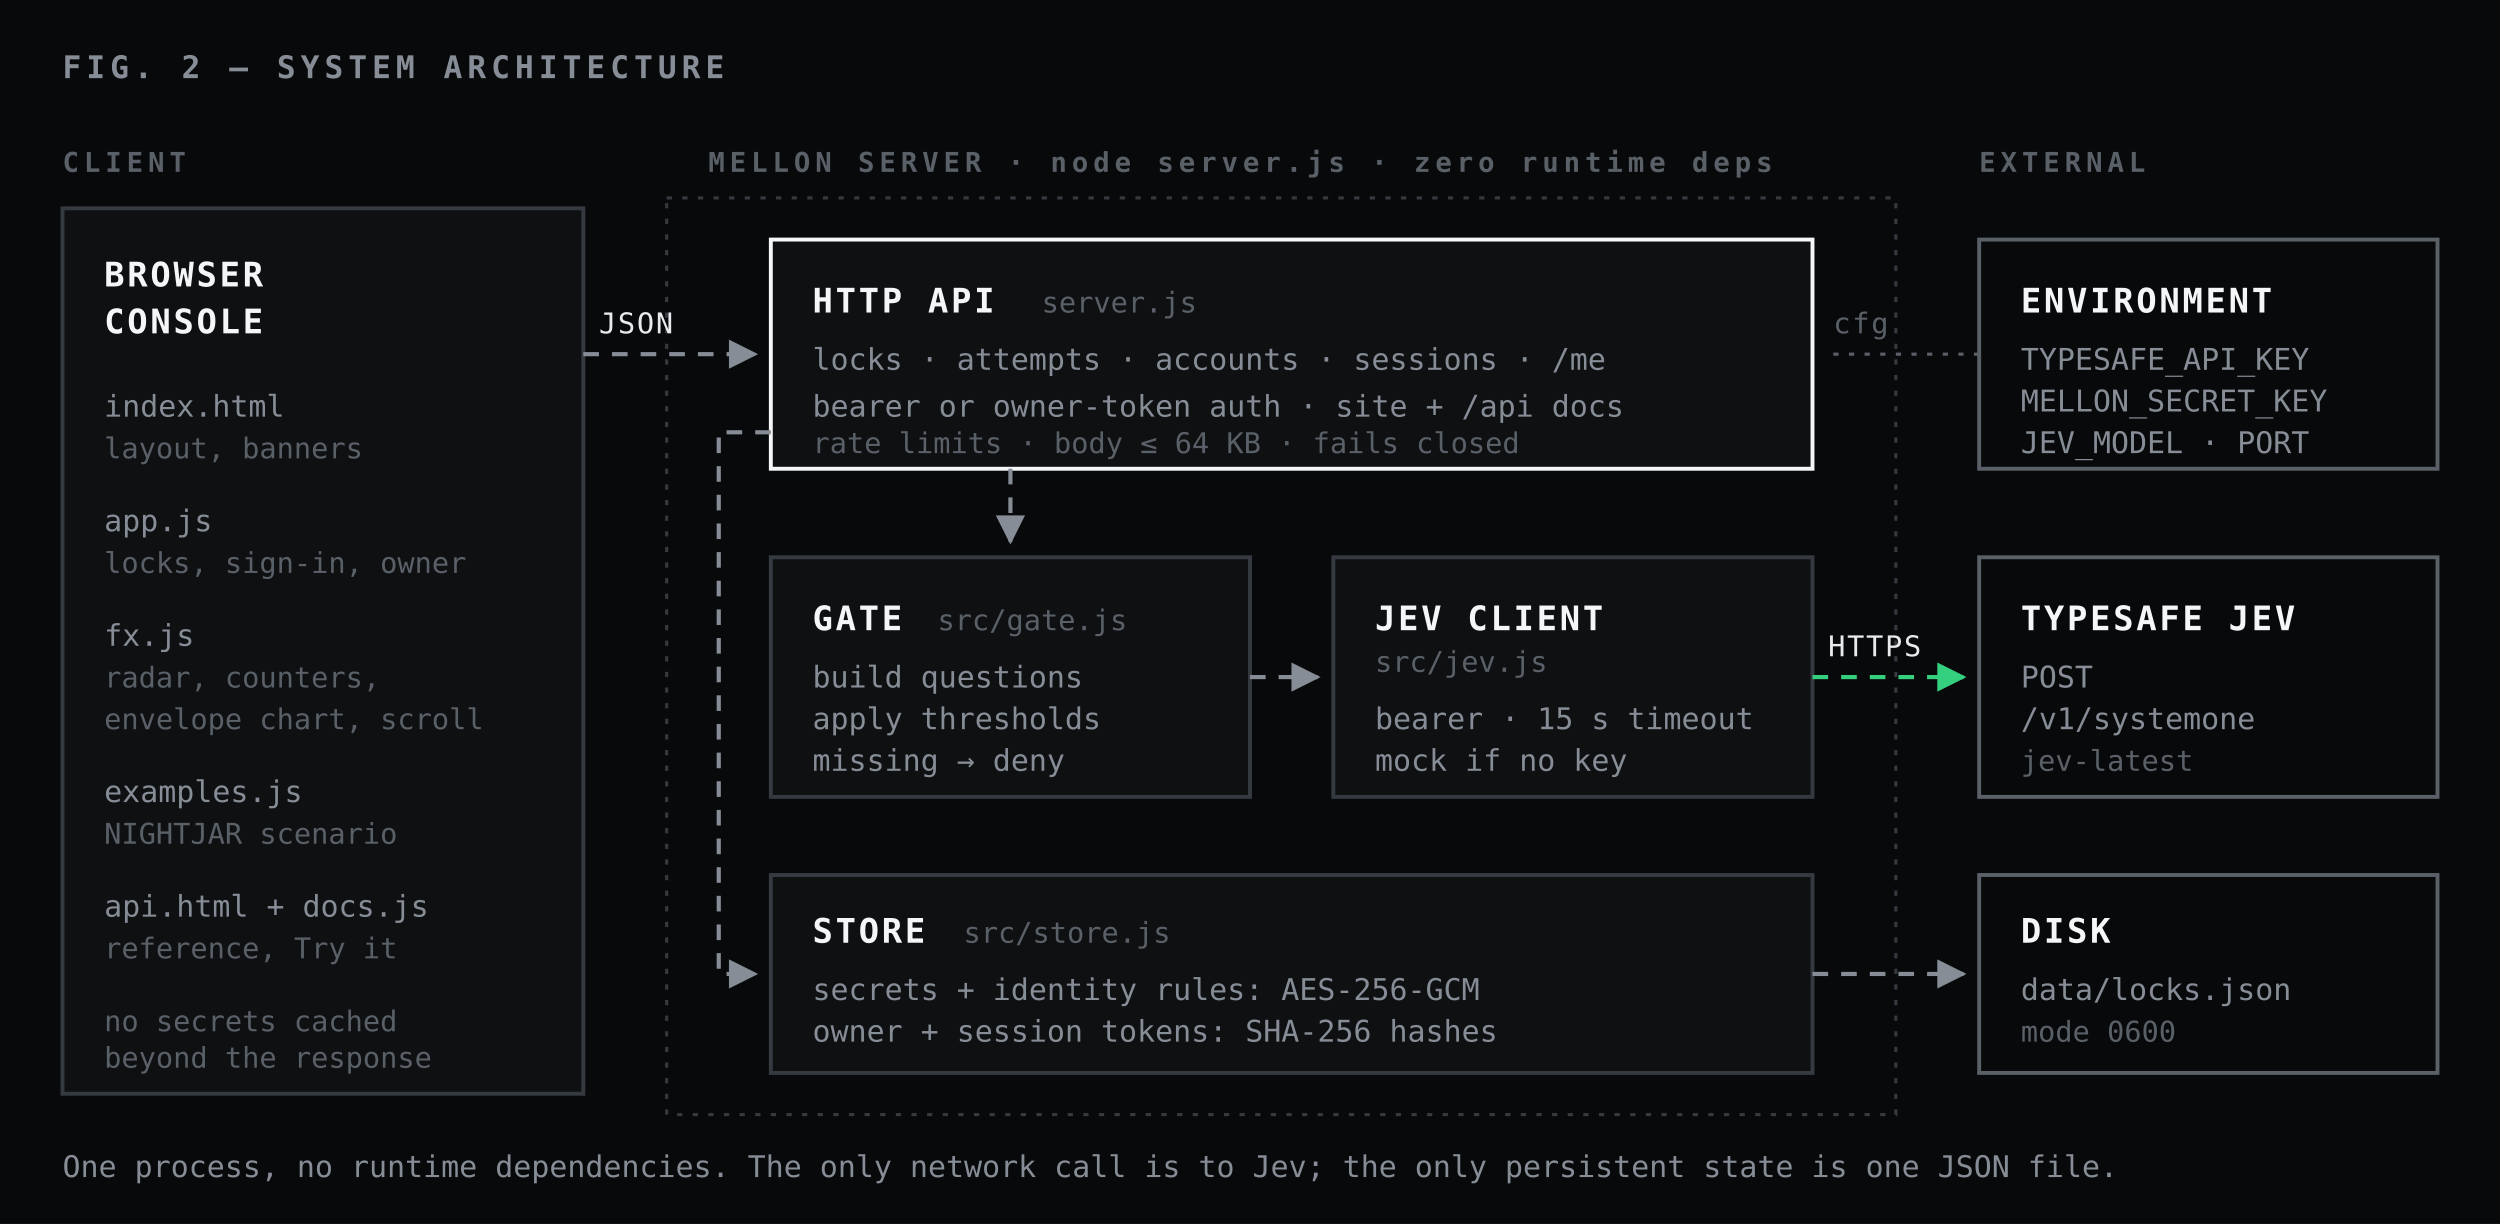
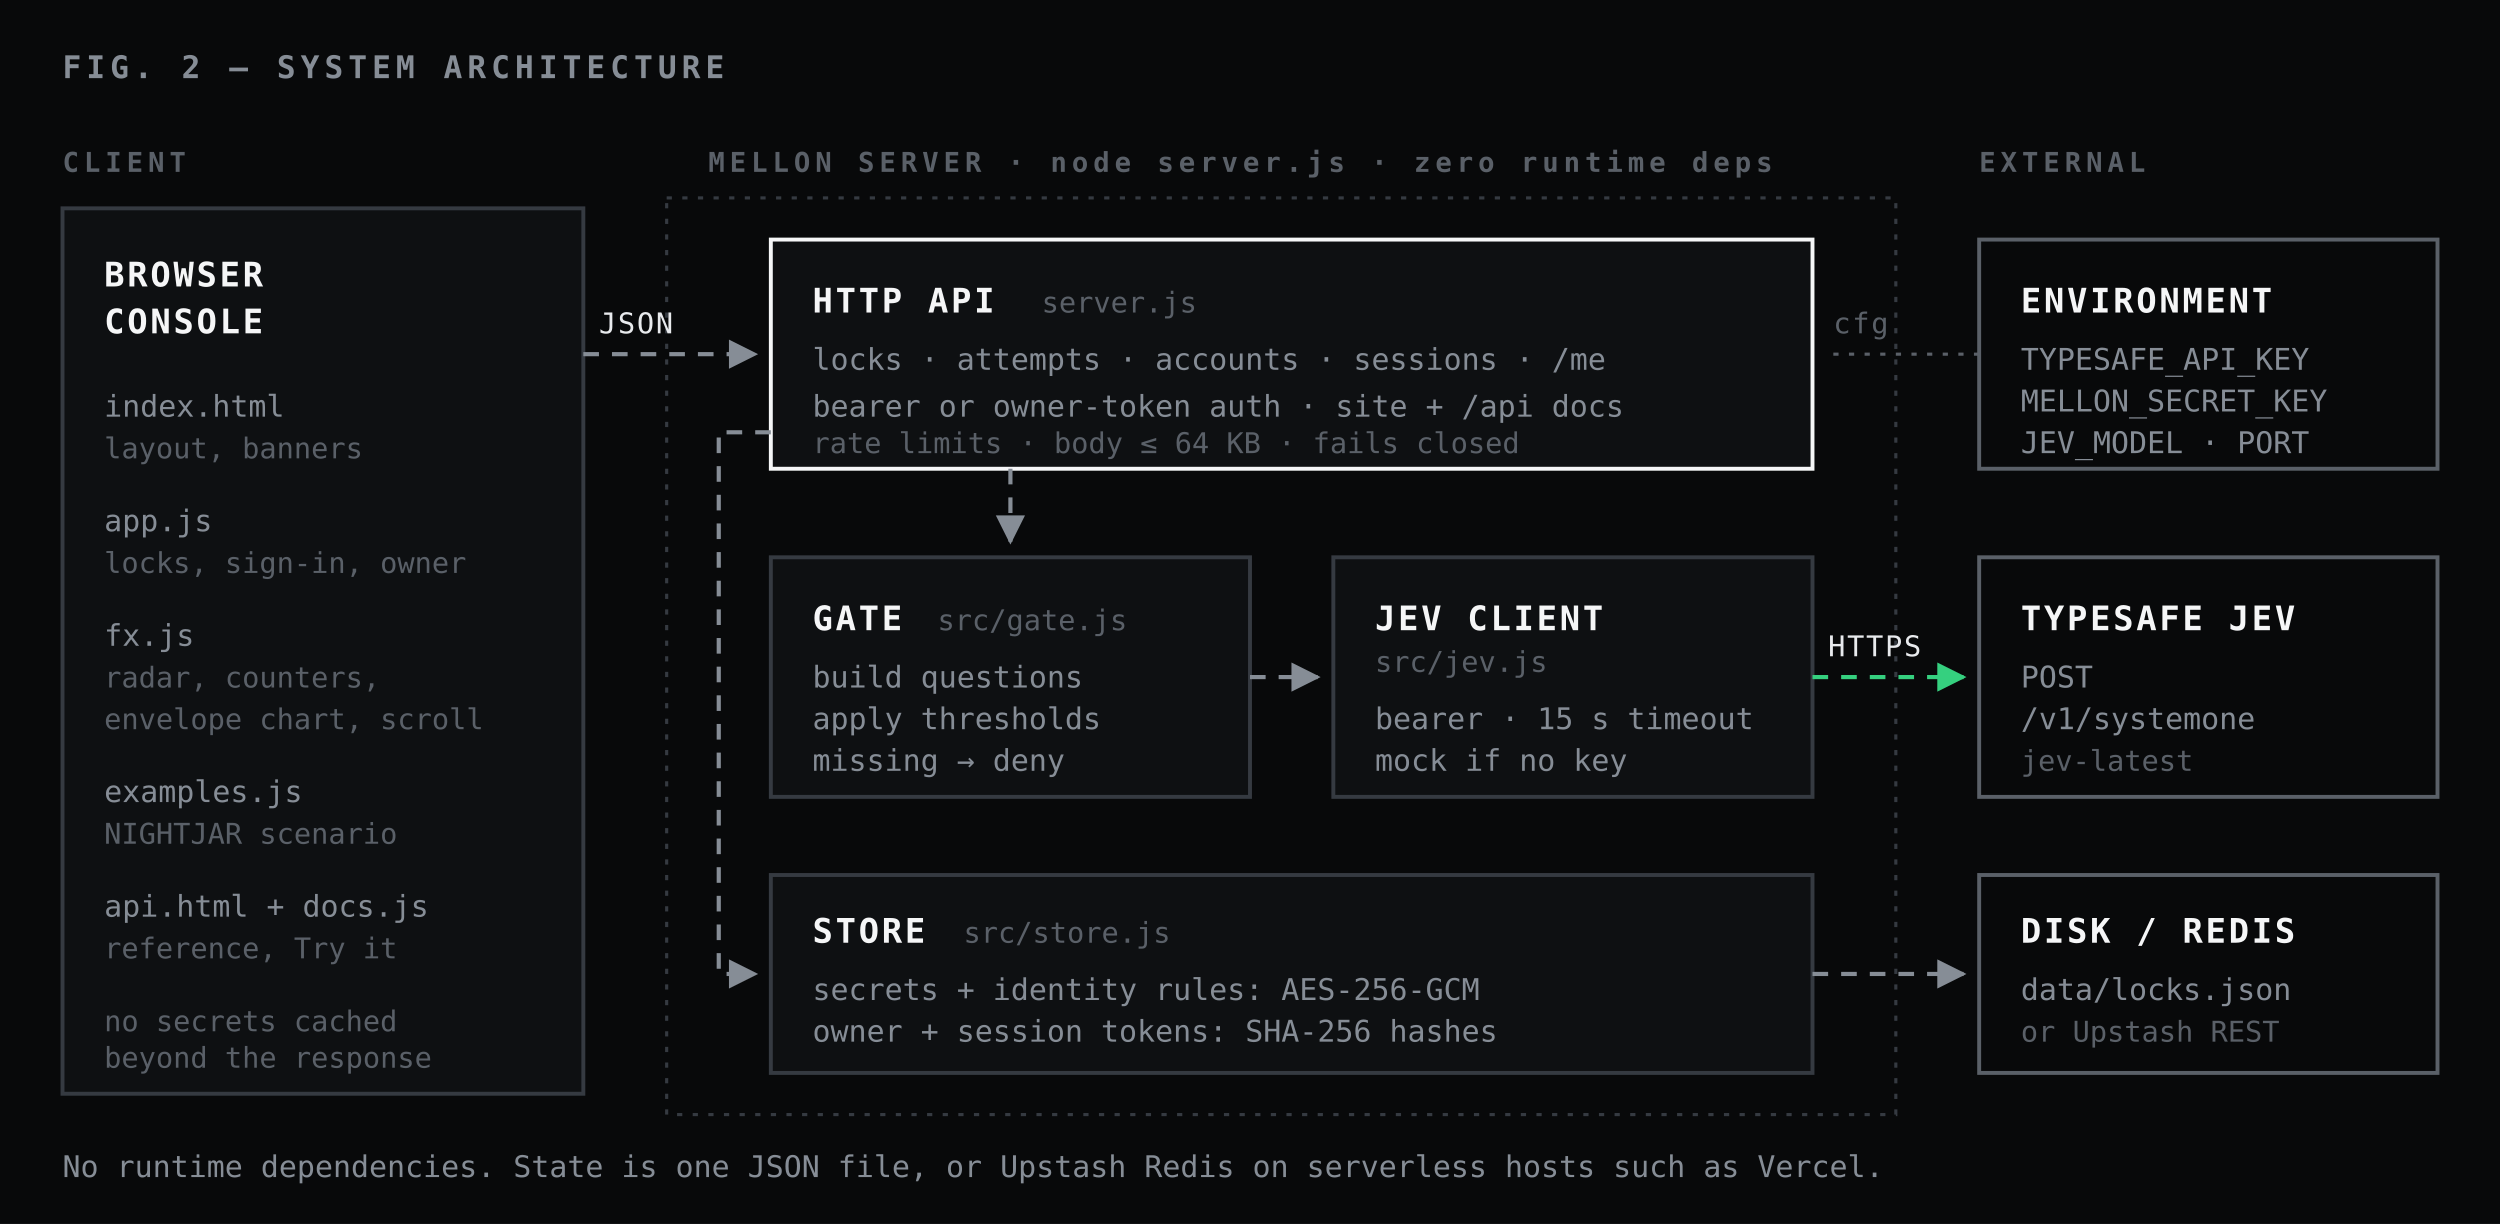
<svg xmlns="http://www.w3.org/2000/svg" viewBox="0 0 960 470" role="img" aria-labelledby="title desc">
  <style>
    .bg { fill: #08090a; }
    .frame { fill: none; stroke: #353a41; stroke-width: 1.2; stroke-dasharray: 2 4; }
    .box { fill: #0e1012; stroke: #353a41; stroke-width: 1.5; }
    .box.ext { fill: #08090a; stroke: #5a6068; }
    .box.key { stroke: #f5f6f7; }
    .t { font: 600 13px "JetBrains Mono", ui-monospace, Menlo, Consolas, monospace; fill: #f5f6f7; letter-spacing: 0.08em; }
    .f { font: 400 11px "JetBrains Mono", ui-monospace, Menlo, Consolas, monospace; fill: #5a6068; }
    .s { font: 400 11.5px "JetBrains Mono", ui-monospace, Menlo, Consolas, monospace; fill: #868d96; }
    .h { font: 600 12px "JetBrains Mono", ui-monospace, Menlo, Consolas, monospace; fill: #868d96; letter-spacing: 0.16em; }
    .zone { font: 600 10.5px "JetBrains Mono", ui-monospace, Menlo, Consolas, monospace; fill: #5a6068; letter-spacing: 0.18em; }
    .lbl { font: 500 11px "JetBrains Mono", ui-monospace, Menlo, Consolas, monospace; fill: #e8eaed; letter-spacing: 0.06em; }
    .flow { fill: none; stroke: #868d96; stroke-width: 1.6; stroke-dasharray: 6 5; animation: f 1.1s linear infinite; }
    .flow.g { stroke: #35d07f; }
    .cfg { fill: none; stroke: #5a6068; stroke-width: 1.2; stroke-dasharray: 2 4; }
    @keyframes f { to { stroke-dashoffset: -22; } }
    @media (prefers-reduced-motion: reduce) { .flow { animation: none; } }
  </style>
  <defs>
    <marker id="a" viewBox="0 0 10 10" refX="9" refY="5" markerWidth="7" markerHeight="7" orient="auto-start-reverse">
      <path d="M0 0L10 5L0 10z" fill="#868d96" />
    </marker>
    <marker id="ag" viewBox="0 0 10 10" refX="9" refY="5" markerWidth="7" markerHeight="7" orient="auto-start-reverse">
      <path d="M0 0L10 5L0 10z" fill="#35d07f" />
    </marker>
  </defs>
  <rect class="bg" width="960" height="470" />
  <text class="h" x="24" y="30">FIG. 2 — SYSTEM ARCHITECTURE</text>
  <text class="zone" x="24" y="66">CLIENT</text>
  <text class="zone" x="272" y="66">MELLON SERVER · node server.js · zero runtime deps</text>
  <text class="zone" x="760" y="66">EXTERNAL</text>
  <rect class="box" x="24" y="80" width="200" height="340" />
  <text class="t" x="40" y="110">BROWSER</text>
  <text class="t" x="40" y="128">CONSOLE</text>
  <text class="s" x="40" y="160">index.html</text>
  <text class="f" x="40" y="176">layout, banners</text>
  <text class="s" x="40" y="204">app.js</text>
  <text class="f" x="40" y="220">locks, sign-in, owner</text>
  <text class="s" x="40" y="248">fx.js</text>
  <text class="f" x="40" y="264">radar, counters,</text>
  <text class="f" x="40" y="280">envelope chart, scroll</text>
  <text class="s" x="40" y="308">examples.js</text>
  <text class="f" x="40" y="324">NIGHTJAR scenario</text>
  <text class="s" x="40" y="352">api.html + docs.js</text>
  <text class="f" x="40" y="368">reference, Try it</text>
  <text class="f" x="40" y="396">no secrets cached</text>
  <text class="f" x="40" y="410">beyond the response</text>
  <rect class="frame" x="256" y="76" width="472" height="352" />
  <rect class="box key" x="296" y="92" width="400" height="88" />
  <text class="t" x="312" y="120">HTTP API</text>
  <text class="f" x="400" y="120">server.js</text>
  <text class="s" x="312" y="142">locks · attempts · accounts · sessions · /me</text>
  <text class="s" x="312" y="160">bearer or owner-token auth · site + /api docs</text>
  <text class="f" x="312" y="174">rate limits · body ≤ 64 KB · fails closed</text>
  <rect class="box" x="296" y="214" width="184" height="92" />
  <text class="t" x="312" y="242">GATE</text>
  <text class="f" x="360" y="242">src/gate.js</text>
  <text class="s" x="312" y="264">build questions</text>
  <text class="s" x="312" y="280">apply thresholds</text>
  <text class="s" x="312" y="296">missing → deny</text>
  <rect class="box" x="512" y="214" width="184" height="92" />
  <text class="t" x="528" y="242">JEV CLIENT</text>
  <text class="f" x="528" y="258">src/jev.js</text>
  <text class="s" x="528" y="280">bearer · 15 s timeout</text>
  <text class="s" x="528" y="296">mock if no key</text>
  <rect class="box" x="296" y="336" width="400" height="76" />
  <text class="t" x="312" y="362">STORE</text>
  <text class="f" x="370" y="362">src/store.js</text>
  <text class="s" x="312" y="384">secrets + identity rules: AES-256-GCM</text>
  <text class="s" x="312" y="400">owner + session tokens: SHA-256 hashes</text>
  <rect class="box ext" x="760" y="92" width="176" height="88" />
  <text class="t" x="776" y="120">ENVIRONMENT</text>
  <text class="s" x="776" y="142">TYPESAFE_API_KEY</text>
  <text class="s" x="776" y="158">MELLON_SECRET_KEY</text>
  <text class="s" x="776" y="174">JEV_MODEL · PORT</text>
  <rect class="box ext" x="760" y="214" width="176" height="92" />
  <text class="t" x="776" y="242">TYPESAFE JEV</text>
  <text class="s" x="776" y="264">POST</text>
  <text class="s" x="776" y="280">/v1/systemone</text>
  <text class="f" x="776" y="296">jev-latest</text>
  <rect class="box ext" x="760" y="336" width="176" height="76" />
-   <text class="t" x="776" y="362">DISK</text>
+   <text class="t" x="776" y="362">DISK / REDIS</text>
  <text class="s" x="776" y="384">data/locks.json</text>
-   <text class="f" x="776" y="400">mode 0600</text>
+   <text class="f" x="776" y="400">or Upstash REST</text>
  <path class="flow" d="M224 136H290" marker-end="url(#a)" />
  <text class="lbl" x="230" y="128">JSON</text>
  <path class="flow" d="M388 180V208" marker-end="url(#a)" />
  <path class="flow" d="M480 260H506" marker-end="url(#a)" />
  <path class="flow g" d="M696 260H754" marker-end="url(#ag)" />
  <text class="lbl" x="702" y="252">HTTPS</text>
  <path class="flow" d="M296 166H276V374H290" marker-end="url(#a)" />
  <path class="flow" d="M696 374H754" marker-end="url(#a)" />
  <path class="cfg" d="M760 136H702" />
  <text class="lbl" x="704" y="128" style="fill:#5a6068">cfg</text>
-   <text class="s" x="24" y="452">One process, no runtime dependencies. The only network call is to Jev; the only persistent state is one JSON file.</text>
+   <text class="s" x="24" y="452">No runtime dependencies. State is one JSON file, or Upstash Redis on serverless hosts such as Vercel.</text>
</svg>
